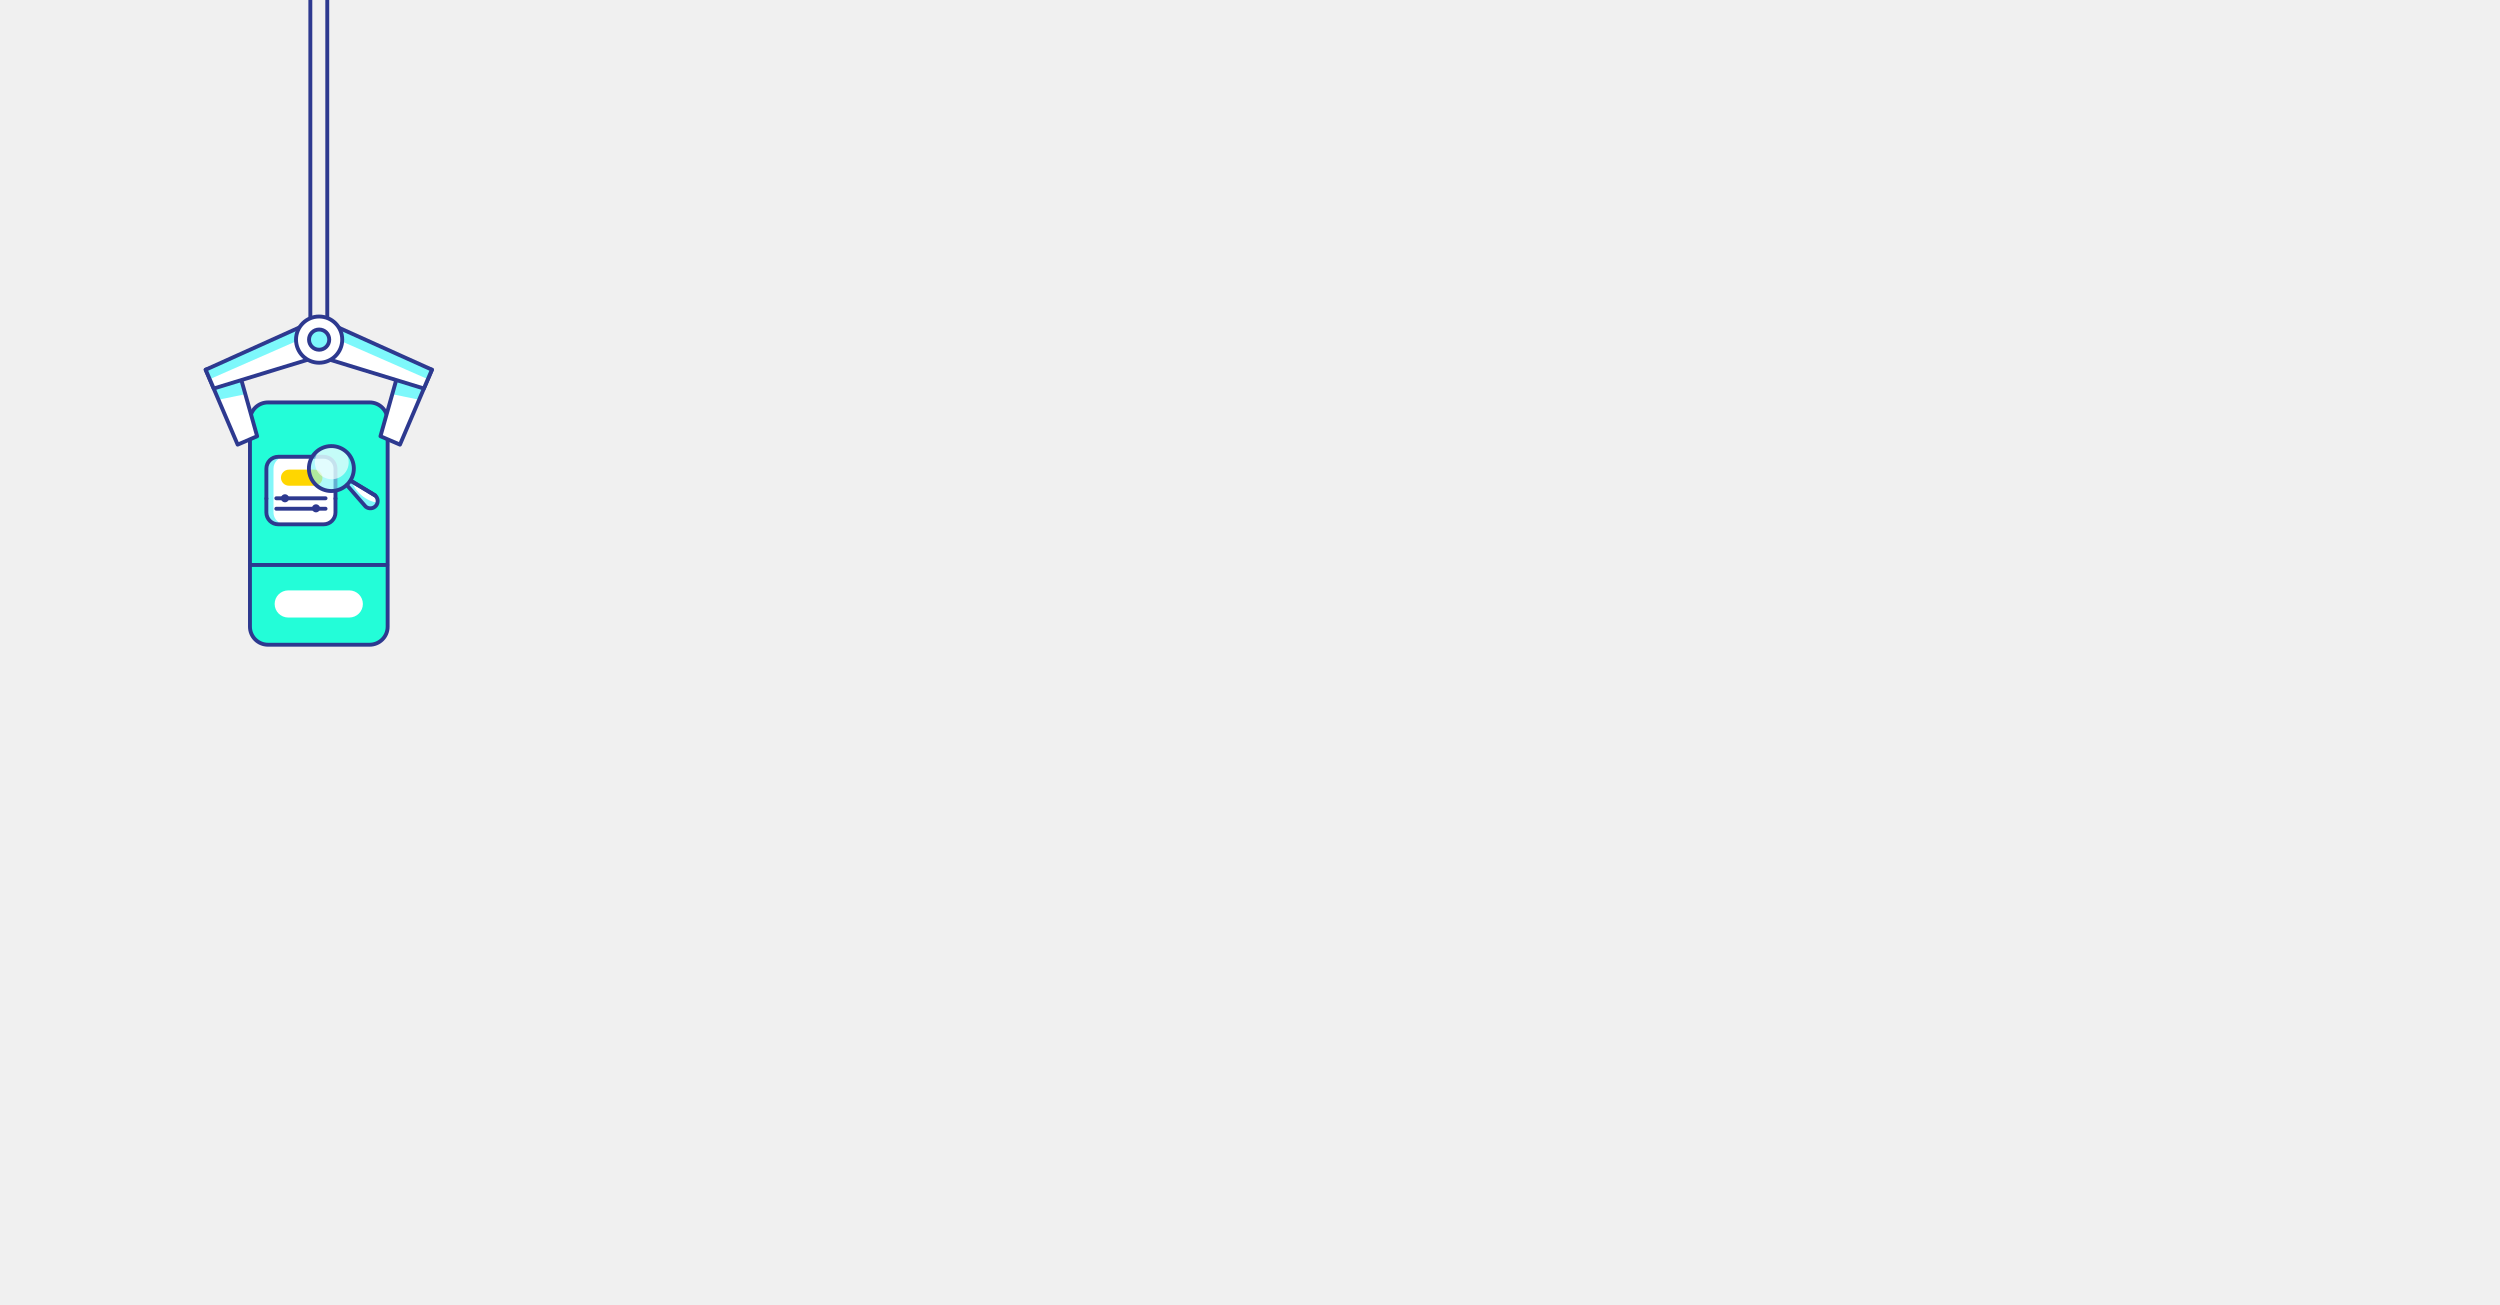
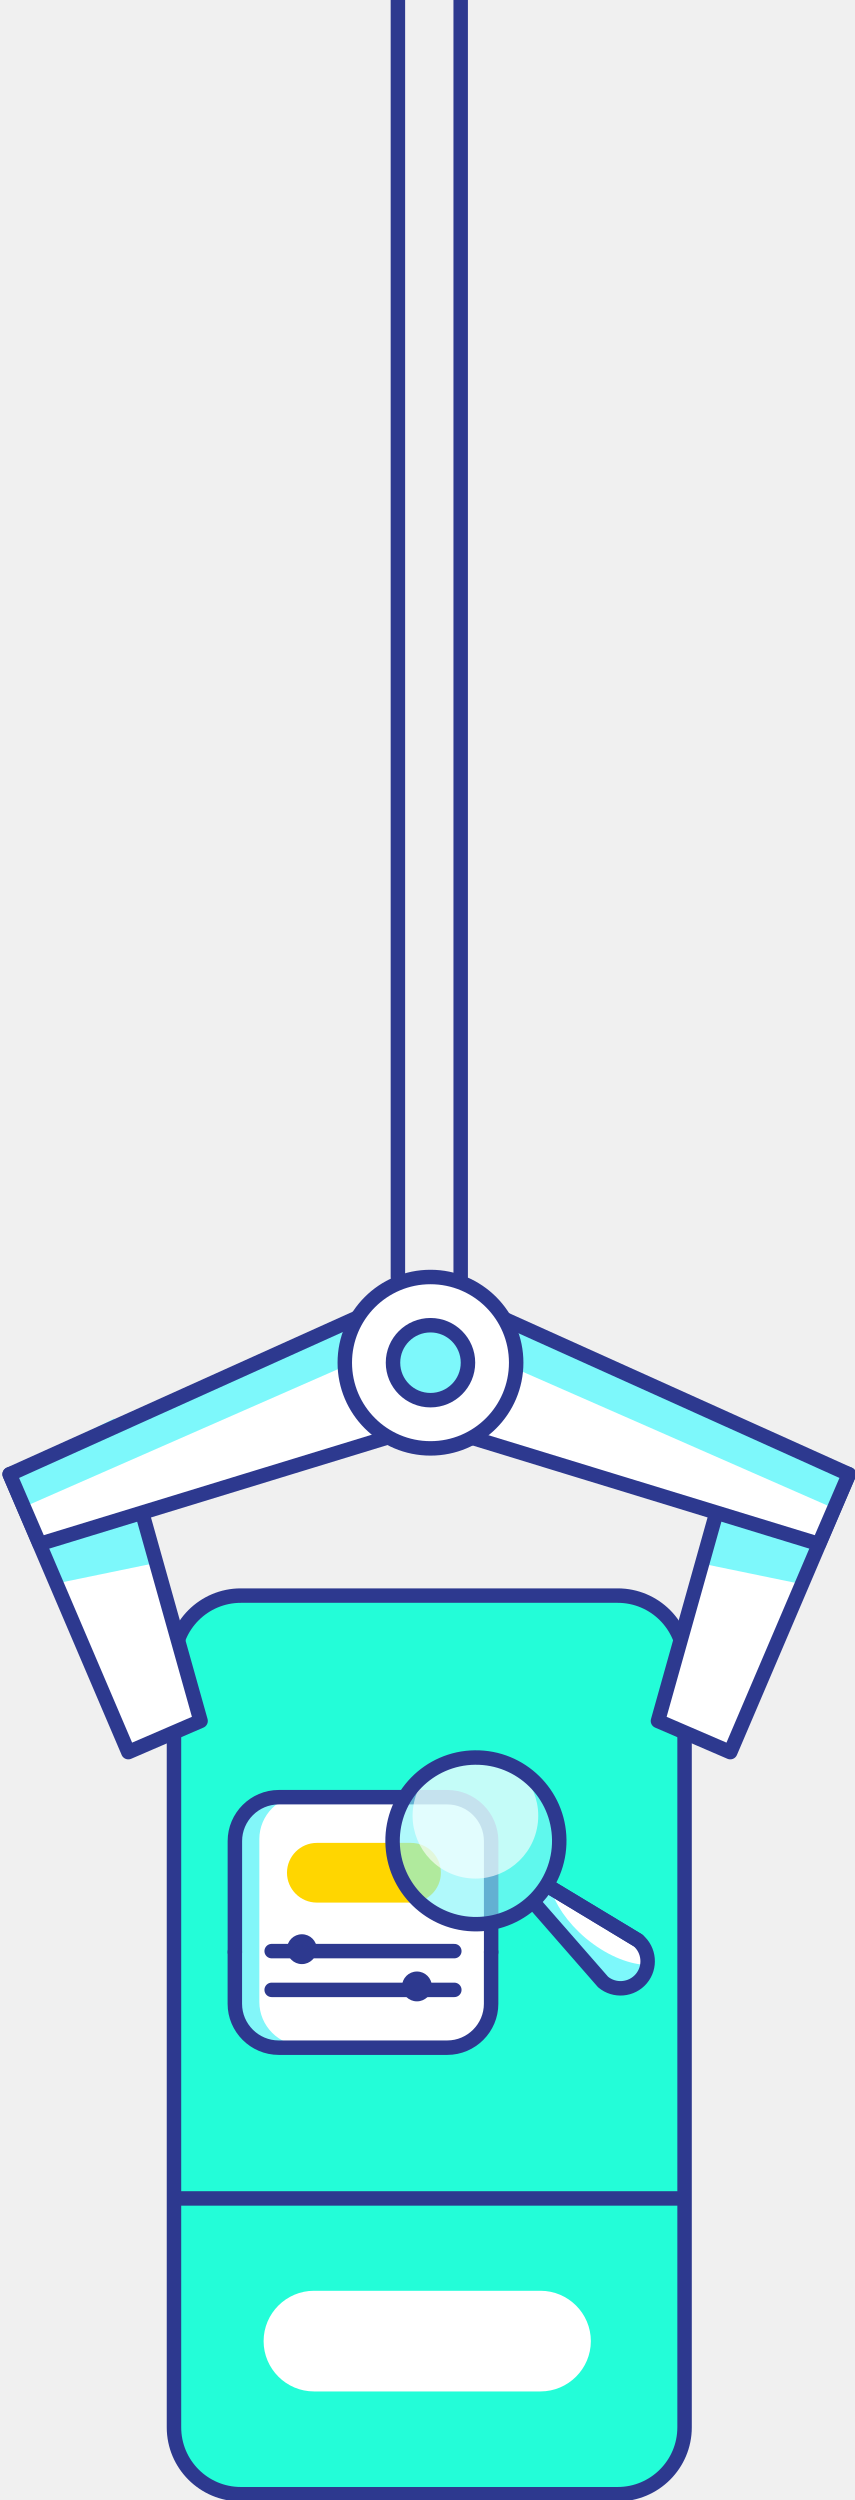
- <svg xmlns="http://www.w3.org/2000/svg" version="1.1" id="Layer_1" x="0px" y="0px" viewBox="0 0 2404 1254" style="enable-background:new 0 0 2404 1254;" xml:space="preserve">
-   <style type="text/css">
- 	.st0{fill:#23FDD8;}
- 	.st1{fill:none;stroke:#2D398F;stroke-width:3.75;stroke-linecap:round;stroke-linejoin:round;stroke-miterlimit:10;}
- 	.st2{fill:#FFFFFF;}
- 	.st3{fill:#82F6F9;}
- 	.st4{fill:#FFD600;}
- 	.st5{fill:#7DF8FB;}
- 	.st6{opacity:0.63;fill:#82F6F9;}
- 	.st7{opacity:0.63;fill:#FFFFFF;}
- 	.st8{fill:#2D398F;}
- </style>
-   <g>
-     <path class="st0" d="M355.41,619.97H257.7c-9.58,0-17.34-7.76-17.34-17.34V404.31c0-9.58,7.76-17.34,17.34-17.34h97.71   c9.58,0,17.34,7.76,17.34,17.34v198.33C372.75,612.21,364.99,619.97,355.41,619.97z" />
-     <path class="st1" d="M355.41,619.97H257.7c-9.58,0-17.34-7.76-17.34-17.34V404.31c0-9.58,7.76-17.34,17.34-17.34h97.71   c9.58,0,17.34,7.76,17.34,17.34v198.33C372.75,612.21,364.99,619.97,355.41,619.97z" />
+ <svg xmlns="http://www.w3.org/2000/svg" version="1.1" x="0" y="0" width="221.61" height="648.22" viewBox="0, 0, 221.61, 648.22">
+   <g id="Layer_1">
    <g>
-       <path class="st2" d="M335.9,593.82h-58.75c-7.18,0-13.05-5.87-13.05-13.05l0,0c0-7.18,5.87-13.05,13.05-13.05h58.75    c7.18,0,13.05,5.87,13.05,13.05l0,0C348.95,587.95,343.08,593.82,335.9,593.82z" />
+       <path d="M159.66,646.22 L61.95,646.22 C52.37,646.22 44.61,638.46 44.61,628.88 L44.61,430.56 C44.61,420.98 52.37,413.22 61.95,413.22 L159.66,413.22 C169.24,413.22 177,420.98 177,430.56 L177,628.89 C177,638.46 169.24,646.22 159.66,646.22 z" fill="#23FDD8" />
+       <path d="M160.16,646.72 L62.45,646.72 C52.87,646.72 45.11,638.96 45.11,629.38 L45.11,431.06 C45.11,421.48 52.87,413.72 62.45,413.72 L160.16,413.72 C169.74,413.72 177.5,421.48 177.5,431.06 L177.5,629.39 C177.5,638.96 169.74,646.72 160.16,646.72 z" fill-opacity="0" stroke="#2D398F" stroke-width="3.75" stroke-linecap="round" stroke-linejoin="round" stroke-miterlimit="10" />
+       <path d="M140.15,620.07 L81.4,620.07 C74.22,620.07 68.35,614.2 68.35,607.02 L68.35,607.02 C68.35,599.84 74.22,593.97 81.4,593.97 L140.15,593.97 C147.33,593.97 153.2,599.84 153.2,607.02 L153.2,607.02 C153.2,614.2 147.33,620.07 140.15,620.07 z" fill="#FFFFFF" />
+       <path d="M177.12,570.03 L45.76,570.03" fill-opacity="0" stroke="#2D398F" stroke-width="3.75" stroke-linecap="round" stroke-linejoin="round" stroke-miterlimit="10" />
+       <g>
+         <path d="M141.51,488.48 L164.92,502.62 C167.89,505.11 168.28,509.58 165.79,512.54 L165.79,512.54 C163.3,515.51 158.83,515.9 155.87,513.41 L137.88,492.82" fill="#FFFFFF" />
+         <g>
+           <g>
+             <g>
+               <path d="M115.46,465.5 L71.77,465.5 C65.51,465.5 60.39,470.62 60.39,476.88 L60.39,505.66 L60.39,519.07 C60.39,525.33 65.51,530.45 71.77,530.45 L115.46,530.45 C121.72,530.45 126.84,525.33 126.84,519.07 L126.84,505.65 L126.84,476.87 C126.84,470.62 121.72,465.5 115.46,465.5 z" fill="#FFFFFF" />
+               <path d="M67.24,519.06 L67.24,505.65 L67.24,476.87 C67.24,470.61 72.36,465.49 78.62,465.49 L71.78,465.49 C65.52,465.49 60.4,470.61 60.4,476.87 L60.4,505.65 L60.4,519.06 C60.4,525.32 65.52,530.44 71.78,530.44 L78.62,530.44 C72.36,530.44 67.24,525.32 67.24,519.06 z" fill="#82F6F9" />
+               <path d="M127.34,506.15 L127.34,519.56 C127.34,525.82 122.22,530.94 115.96,530.94 L72.27,530.94 C66.01,530.94 60.89,525.82 60.89,519.56 L60.89,506.15" fill-opacity="0" stroke="#2D398F" stroke-width="3.75" stroke-linecap="round" stroke-linejoin="round" stroke-miterlimit="10" />
+               <path d="M60.9,506.15 L60.9,477.37 C60.9,471.11 66.02,465.99 72.28,465.99 L115.97,465.99 C122.23,465.99 127.35,471.11 127.35,477.37 L127.35,506.15" fill-opacity="0" stroke="#2D398F" stroke-width="3.75" stroke-linecap="round" stroke-linejoin="round" stroke-miterlimit="10" />
+             </g>
+             <g>
+               <path d="M117.8,480.99" fill-opacity="0" stroke="#2D398F" stroke-width="3.75" stroke-linecap="round" stroke-linejoin="round" stroke-miterlimit="10" />
+               <path d="M83.26,480.99" fill-opacity="0" stroke="#2D398F" stroke-width="3.75" stroke-linecap="round" stroke-linejoin="round" stroke-miterlimit="10" />
+               <path d="M117.8,491.03" fill-opacity="0" stroke="#2D398F" stroke-width="3.75" stroke-linecap="round" stroke-linejoin="round" stroke-miterlimit="10" />
+               <path d="M83.26,491.03" fill-opacity="0" stroke="#2D398F" stroke-width="3.75" stroke-linecap="round" stroke-linejoin="round" stroke-miterlimit="10" />
+               <path d="M76.4,491.03" fill-opacity="0" stroke="#2D398F" stroke-width="3.75" stroke-linecap="round" stroke-linejoin="round" stroke-miterlimit="10" />
+               <path d="M70.44,480.99" fill-opacity="0" stroke="#2D398F" stroke-width="3.75" stroke-linecap="round" stroke-linejoin="round" stroke-miterlimit="10" />
+               <path d="M117.8,515.95 L70.44,515.95" fill-opacity="0" stroke="#2D398F" stroke-width="3.75" stroke-linecap="round" stroke-linejoin="round" stroke-miterlimit="10" />
+               <path d="M117.8,505.9 L70.44,505.9" fill-opacity="0" stroke="#2D398F" stroke-width="3.75" stroke-linecap="round" stroke-linejoin="round" stroke-miterlimit="10" />
+             </g>
+           </g>
+           <path d="M106.58,493.32 L82.15,493.32 C77.89,493.32 74.41,489.84 74.41,485.58 L74.41,485.58 C74.41,481.32 77.89,477.84 82.15,477.84 L106.58,477.84 C110.84,477.84 114.32,481.32 114.32,485.58 L114.32,485.58 C114.32,489.84 110.84,493.32 106.58,493.32 z" fill="#FFD600" />
+         </g>
+         <path d="M142.57,489.13 L141.5,488.49 L137.86,492.83 L155.86,513.42 C158.83,515.91 163.29,515.52 165.78,512.55 C166.55,511.63 167.04,510.57 167.27,509.47 C162.57,509.17 156.94,506.79 151.9,502.57 C147.06,498.49 143.8,493.58 142.57,489.13 z" fill="#7DF8FB" />
+         <path d="M144.508,476.554 C144.65,488.488 135.091,498.277 123.157,498.419 C111.224,498.561 101.434,489.002 101.292,477.069 C101.15,465.135 110.709,455.346 122.643,455.204 C134.577,455.062 144.366,464.621 144.508,476.554 z" fill="#82F6F9" opacity="0.63" />
+         <path d="M126.583,454.852 C135.392,456.682 141.049,465.306 139.219,474.115 C137.389,482.924 128.765,488.581 119.956,486.751 C111.148,484.921 105.49,476.297 107.32,467.488 C109.15,458.68 117.774,453.022 126.583,454.852 z" fill="#FFFFFF" opacity="0.63" />
+         <path d="M145.008,477.054 C145.15,488.988 135.591,498.777 123.657,498.919 C111.724,499.061 101.934,489.502 101.792,477.569 C101.65,465.635 111.209,455.846 123.143,455.704 C135.077,455.562 144.866,465.121 145.008,477.054 z" fill-opacity="0" stroke="#2D398F" stroke-width="3.75" stroke-linecap="round" stroke-linejoin="round" stroke-miterlimit="10" />
+         <path d="M142.01,488.98 L165.42,503.12 C168.39,505.61 168.78,510.08 166.29,513.04 L166.29,513.04 C163.8,516.01 159.33,516.4 156.37,513.91 L138.38,493.32" fill-opacity="0" stroke="#2D398F" stroke-width="3.75" stroke-linecap="round" stroke-linejoin="round" stroke-miterlimit="10" />
+         <path d="M142.01,488.98 L165.42,503.12" fill-opacity="0" stroke="#2D398F" stroke-width="3.75" stroke-linecap="round" stroke-linejoin="round" stroke-miterlimit="10" />
+         <path d="M82.15,505.4 C82.15,507.537 80.417,509.27 78.28,509.27 C76.143,509.27 74.41,507.537 74.41,505.4 C74.41,503.263 76.143,501.53 78.28,501.53 C80.417,501.53 82.15,503.263 82.15,505.4 z" fill="#2D398F" />
+         <path d="M111.98,515.06 C111.98,517.197 110.247,518.93 108.11,518.93 C105.973,518.93 104.24,517.197 104.24,515.06 C104.24,512.923 105.973,511.19 108.11,511.19 C110.247,511.19 111.98,512.923 111.98,515.06 z" fill="#2D398F" />
+       </g>
    </g>
-     <line class="st1" x1="372.37" y1="543.28" x2="241.01" y2="543.28" />
    <g>
-       <path class="st2" d="M337.26,462.23l23.41,14.14c2.97,2.49,3.36,6.96,0.87,9.92l0,0c-2.49,2.97-6.96,3.36-9.92,0.87l-17.99-20.59" />
+       <path d="M119.45,331.11 L119.45,-6.5" fill-opacity="0" stroke="#2D398F" stroke-width="3.75" stroke-linecap="round" stroke-linejoin="round" stroke-miterlimit="10" />
+       <path d="M103.17,331.11 L103.17,-6.5" fill-opacity="0" stroke="#2D398F" stroke-width="3.75" stroke-linecap="round" stroke-linejoin="round" stroke-miterlimit="10" />
+     </g>
+     <g>
      <g>
        <g>
-           <g>
-             <path class="st2" d="M311.21,439.25h-43.69c-6.26,0-11.38,5.12-11.38,11.38v28.78v13.41c0,6.26,5.12,11.38,11.38,11.38h43.69       c6.26,0,11.38-5.12,11.38-11.38V479.4v-28.78C322.59,444.37,317.47,439.25,311.21,439.25z" />
-             <g>
-               <path class="st3" d="M262.99,492.81V479.4l0-28.78c0-6.26,5.12-11.38,11.38-11.38h-6.84c-6.26,0-11.38,5.12-11.38,11.38        l0,28.78v13.41c0,6.26,5.12,11.38,11.38,11.38h6.84C268.11,504.19,262.99,499.07,262.99,492.81z" />
-             </g>
-             <path class="st1" d="M322.59,479.4v13.41c0,6.26-5.12,11.38-11.38,11.38h-43.69c-6.26,0-11.38-5.12-11.38-11.38V479.4" />
-             <path class="st1" d="M256.15,479.4v-28.78c0-6.26,5.12-11.38,11.38-11.38h43.69c6.26,0,11.38,5.12,11.38,11.38v28.78" />
-           </g>
-           <g>
-             <path class="st1" d="M313.05,454.24" />
-             <path class="st1" d="M278.51,454.24" />
-             <path class="st1" d="M313.05,464.28" />
-             <path class="st1" d="M278.51,464.28" />
-             <path class="st1" d="M271.65,464.28" />
-             <path class="st1" d="M265.69,454.24" />
-             <line class="st1" x1="313.05" y1="489.2" x2="265.69" y2="489.2" />
-             <line class="st1" x1="313.05" y1="479.15" x2="265.69" y2="479.15" />
-           </g>
+           <path d="M29.63,367.77 L51.51,445.72 L32.77,453.81 L2,381.76 z" fill="#FFFFFF" />
+           <path d="M29.63,367.77 L40.16,405.3 L14.33,410.63 L2,381.76 z" fill="#7DF8FB" />
+           <path d="M31.68,373.79 L52.01,446.22 L33.27,454.31 L2.5,382.26 z" fill-opacity="0" stroke="#2D398F" stroke-width="3.75" stroke-linecap="round" stroke-linejoin="round" stroke-miterlimit="10" />
+           <path d="M115.46,367.47 L9.79,399.84 L2,381.76 L102.15,336.62 z" fill="#FFFFFF" />
+           <path d="M106.51,346.72 L5.92,390.87 L2,381.76 L102.15,336.62 z" fill="#7DF8FB" />
+           <path d="M115.96,367.97 L10.29,400.34 L2.5,382.26 L102.65,337.12 z" fill-opacity="0" stroke="#2D398F" stroke-width="3.75" stroke-linecap="round" stroke-linejoin="round" stroke-miterlimit="10" />
        </g>
-         <path class="st4" d="M302.33,467.07H277.9c-4.26,0-7.74-3.48-7.74-7.74v0c0-4.26,3.48-7.74,7.74-7.74h24.43     c4.26,0,7.74,3.48,7.74,7.74v0C310.07,463.59,306.59,467.07,302.33,467.07z" />
+         <g>
+           <path d="M191.98,367.77 L170.1,445.72 L188.85,453.81 L219.61,381.76 z" fill="#FFFFFF" />
+           <path d="M191.98,367.77 L181.45,405.3 L207.29,410.63 L219.61,381.76 z" fill="#7DF8FB" />
+           <path d="M190.93,373.79 L170.6,446.22 L189.35,454.31 L220.11,382.26 z" fill-opacity="0" stroke="#2D398F" stroke-width="3.75" stroke-linecap="round" stroke-linejoin="round" stroke-miterlimit="10" />
+           <path d="M106.16,367.47 L211.82,399.84 L219.61,381.76 L119.46,336.62 z" fill="#FFFFFF" />
+           <path d="M115.1,346.72 L215.69,390.87 L219.61,381.76 L119.46,336.62 z" fill="#7DF8FB" />
+           <path d="M106.66,367.97 L212.32,400.34 L220.11,382.26 L119.96,337.12 z" fill-opacity="0" stroke="#2D398F" stroke-width="3.75" stroke-linecap="round" stroke-linejoin="round" stroke-miterlimit="10" />
+         </g>
      </g>
-       <g>
-         <path class="st5" d="M338.32,462.88l-1.07-0.64l-3.64,4.34l18,20.59c2.97,2.49,7.43,2.1,9.92-0.87c0.77-0.92,1.26-1.98,1.49-3.08     c-4.7-0.3-10.33-2.68-15.37-6.9C342.81,472.24,339.55,467.33,338.32,462.88z" />
-       </g>
-       <ellipse transform="matrix(0.9999 -0.0119 0.0119 0.9999 -5.3596 3.839)" class="st6" cx="318.68" cy="450.56" rx="21.61" ry="21.61" />
-       <ellipse transform="matrix(0.2034 -0.9791 0.9791 0.2034 -181.1278 666.4828)" class="st7" cx="319.02" cy="444.55" rx="16.29" ry="16.29" />
-       <ellipse transform="matrix(0.9999 -0.0119 0.0119 0.9999 -5.3595 3.839)" class="st1" cx="318.68" cy="450.56" rx="21.61" ry="21.61" />
-       <path class="st1" d="M337.26,462.23l23.41,14.14c2.97,2.49,3.36,6.96,0.87,9.92l0,0c-2.49,2.97-6.96,3.36-9.92,0.87l-17.99-20.59" />
-       <line class="st1" x1="337.26" y1="462.23" x2="360.67" y2="476.37" />
-       <circle class="st8" cx="274.03" cy="479.15" r="3.87" />
-       <circle class="st8" cx="303.86" cy="488.81" r="3.87" />
+       <path d="M133.34,352.83 C133.34,365.102 123.392,375.05 111.12,375.05 C98.848,375.05 88.9,365.102 88.9,352.83 C88.9,340.558 98.848,330.61 111.12,330.61 C123.392,330.61 133.34,340.558 133.34,352.83 z" fill="#FFFFFF" />
+       <path d="M133.84,353.33 C133.84,365.602 123.892,375.55 111.62,375.55 C99.348,375.55 89.4,365.602 89.4,353.33 C89.4,341.058 99.348,331.11 111.62,331.11 C123.892,331.11 133.84,341.058 133.84,353.33 z" fill-opacity="0" stroke="#2D398F" stroke-width="3.75" stroke-linecap="round" stroke-linejoin="round" stroke-miterlimit="10" />
+       <path d="M120.84,352.83 C120.84,358.198 116.488,362.55 111.12,362.55 C105.752,362.55 101.4,358.198 101.4,352.83 C101.4,347.462 105.752,343.11 111.12,343.11 C116.488,343.11 120.84,347.462 120.84,352.83 z" fill="#7DF8FB" />
+       <path d="M121.34,353.33 C121.34,358.698 116.988,363.05 111.62,363.05 C106.252,363.05 101.9,358.698 101.9,353.33 C101.9,347.962 106.252,343.61 111.62,343.61 C116.988,343.61 121.34,347.962 121.34,353.33 z" fill-opacity="0" stroke="#2D398F" stroke-width="3.75" stroke-linecap="round" stroke-linejoin="round" stroke-miterlimit="10" />
    </g>
  </g>
-   <g>
-     <g>
-       <line class="st1" x1="314.7" y1="304.36" x2="314.7" y2="-24.25" />
-     </g>
-     <g>
-       <line class="st1" x1="298.42" y1="304.36" x2="298.42" y2="-24.25" />
-     </g>
-   </g>
-   <g>
-     <g>
-       <g>
-         <polygon class="st2" points="225.38,341.52 247.26,419.47 228.52,427.56 197.75,355.51    " />
-         <polygon class="st5" points="225.38,341.52 235.91,379.05 210.08,384.38 197.75,355.51    " />
-         <polygon class="st1" points="226.93,347.04 247.26,419.47 228.52,427.56 197.75,355.51    " />
-         <polygon class="st2" points="311.21,341.22 205.54,373.59 197.75,355.51 297.9,310.37    " />
-         <polygon class="st5" points="302.26,320.47 201.67,364.62 197.75,355.51 297.9,310.37    " />
-         <polygon class="st1" points="311.21,341.22 205.54,373.59 197.75,355.51 297.9,310.37    " />
-       </g>
-       <g>
-         <polygon class="st2" points="387.73,341.52 365.85,419.47 384.6,427.56 415.36,355.51    " />
-         <polygon class="st5" points="387.73,341.52 377.2,379.05 403.04,384.38 415.36,355.51    " />
-         <polygon class="st1" points="386.18,347.04 365.85,419.47 384.6,427.56 415.36,355.51    " />
-         <polygon class="st2" points="301.91,341.22 407.57,373.59 415.36,355.51 315.21,310.37    " />
-         <polygon class="st5" points="310.85,320.47 411.44,364.62 415.36,355.51 315.21,310.37    " />
-         <polygon class="st1" points="301.91,341.22 407.57,373.59 415.36,355.51 315.21,310.37    " />
-       </g>
-     </g>
-     <circle class="st2" cx="306.87" cy="326.58" r="22.22" />
-     <circle class="st1" cx="306.87" cy="326.58" r="22.22" />
-     <circle class="st5" cx="306.87" cy="326.58" r="9.72" />
-     <circle class="st1" cx="306.87" cy="326.58" r="9.72" />
-   </g>
</svg>
